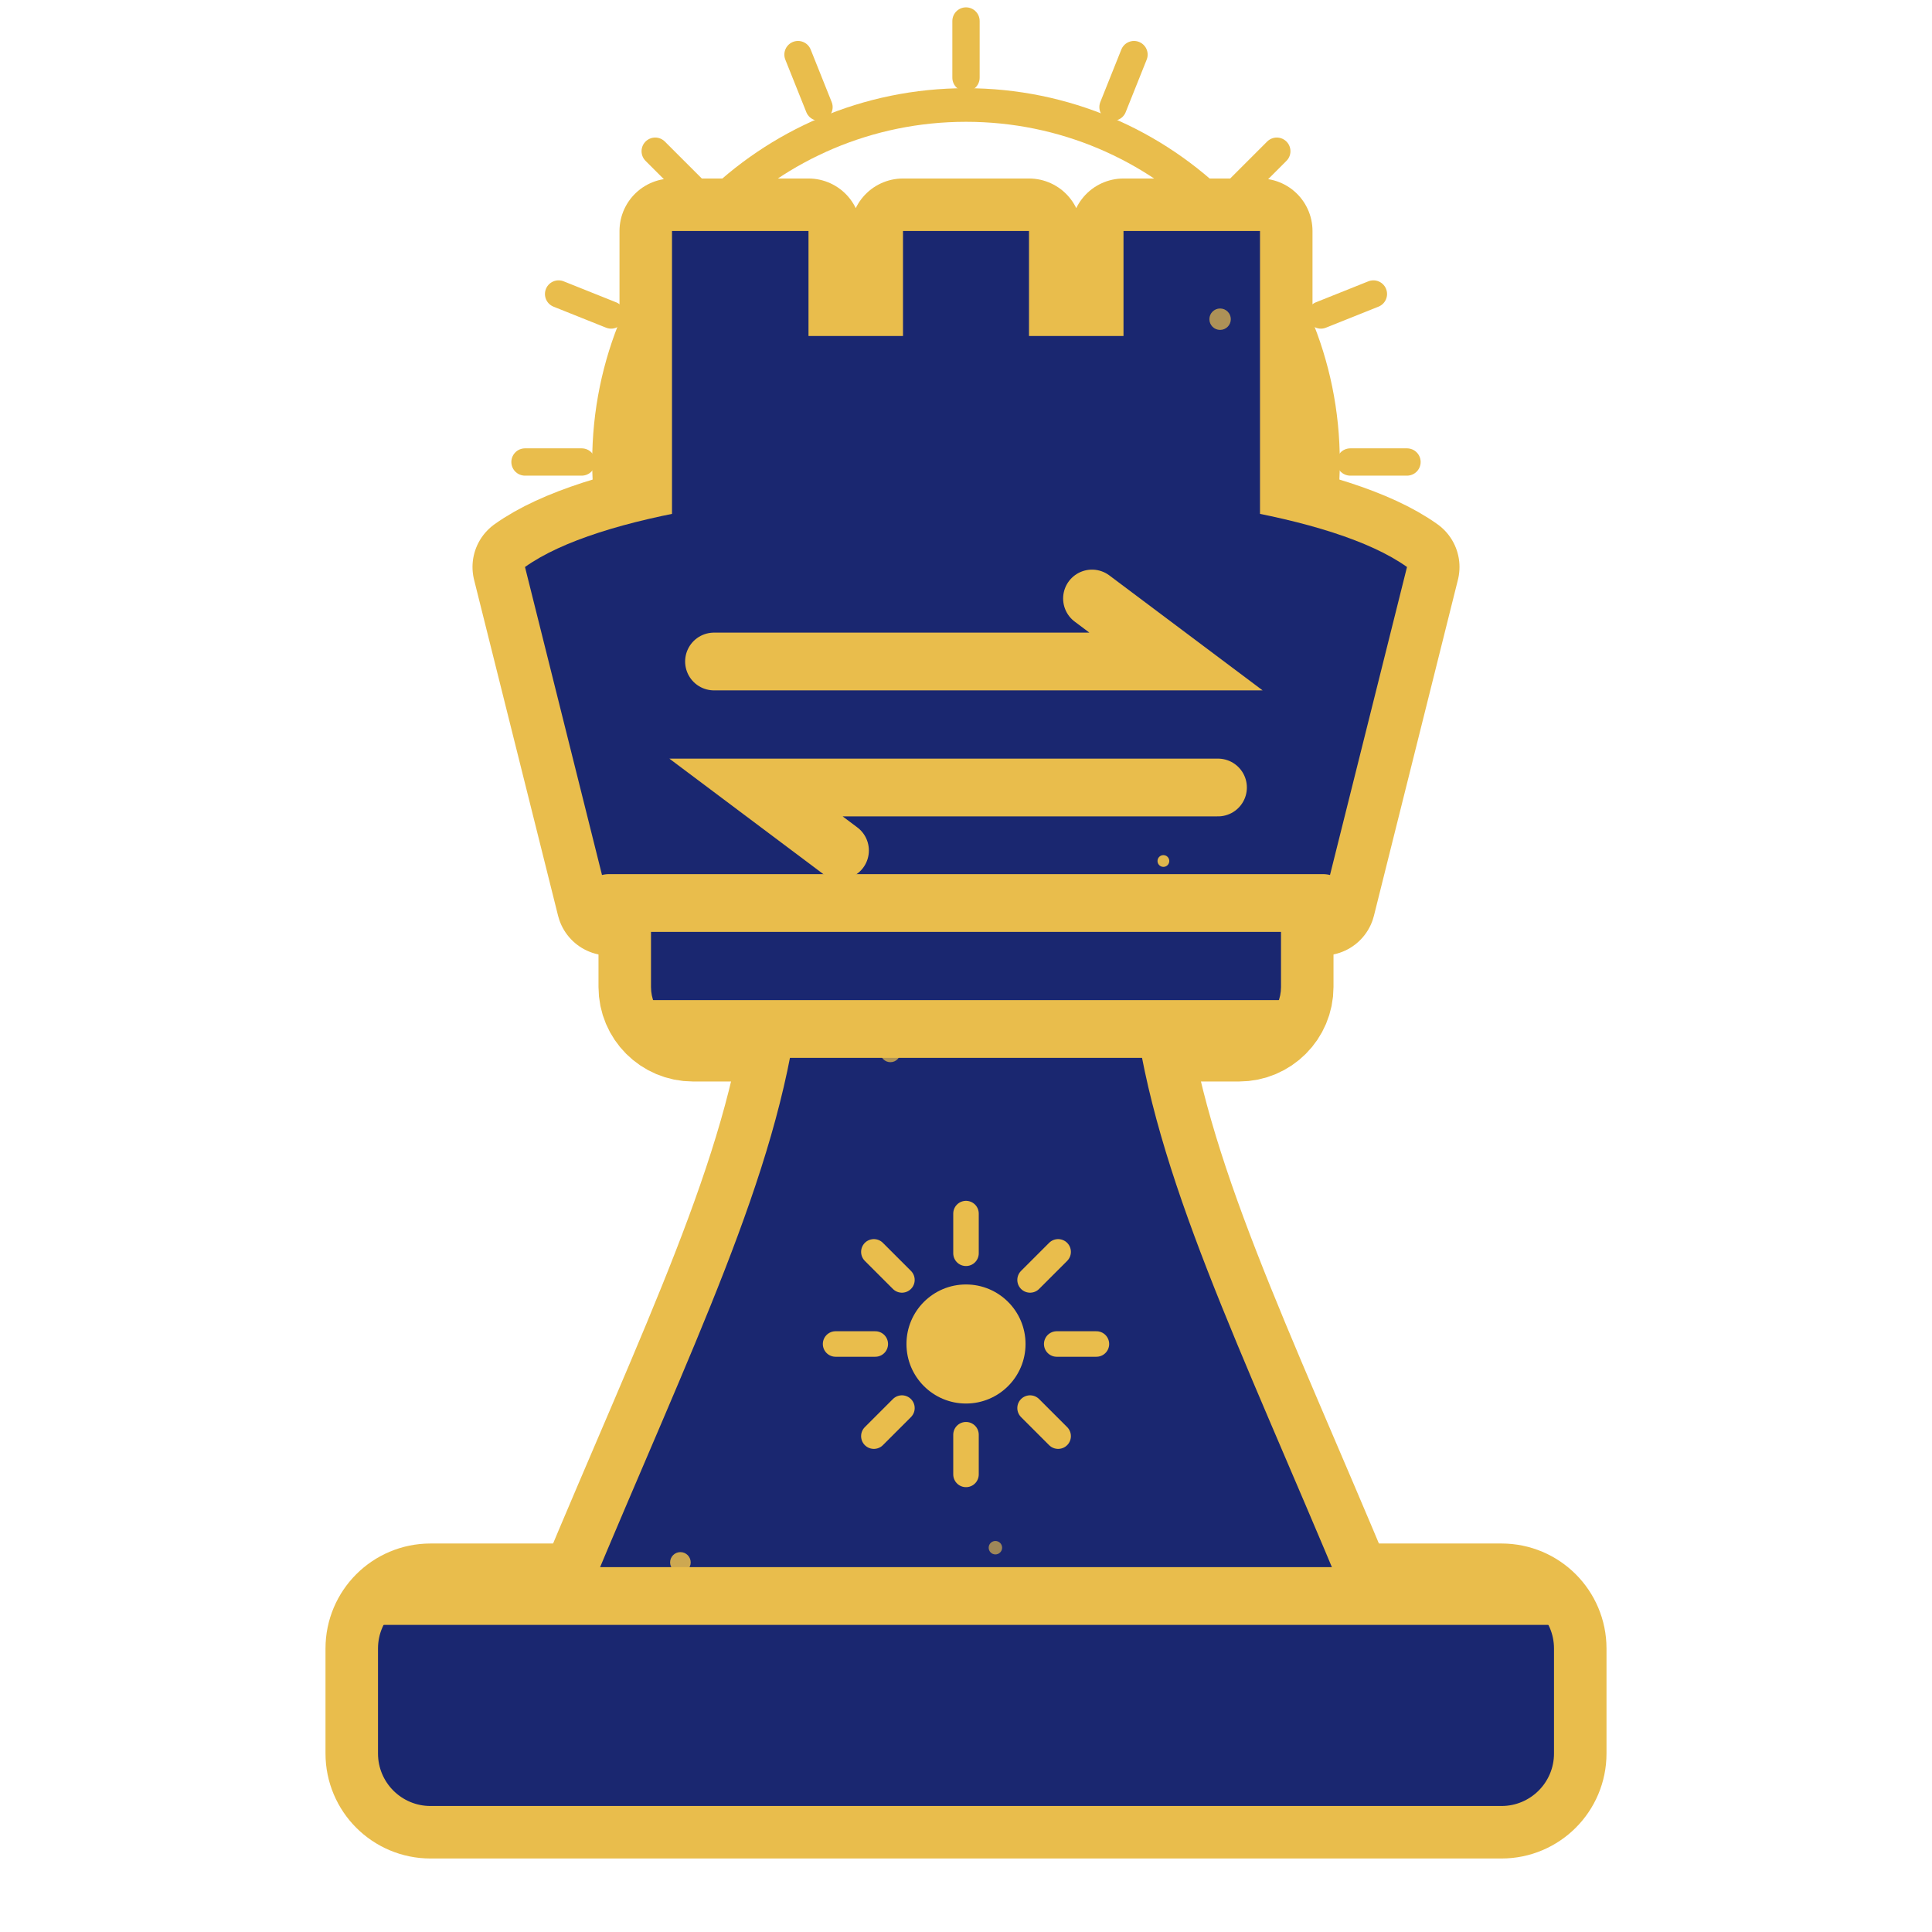
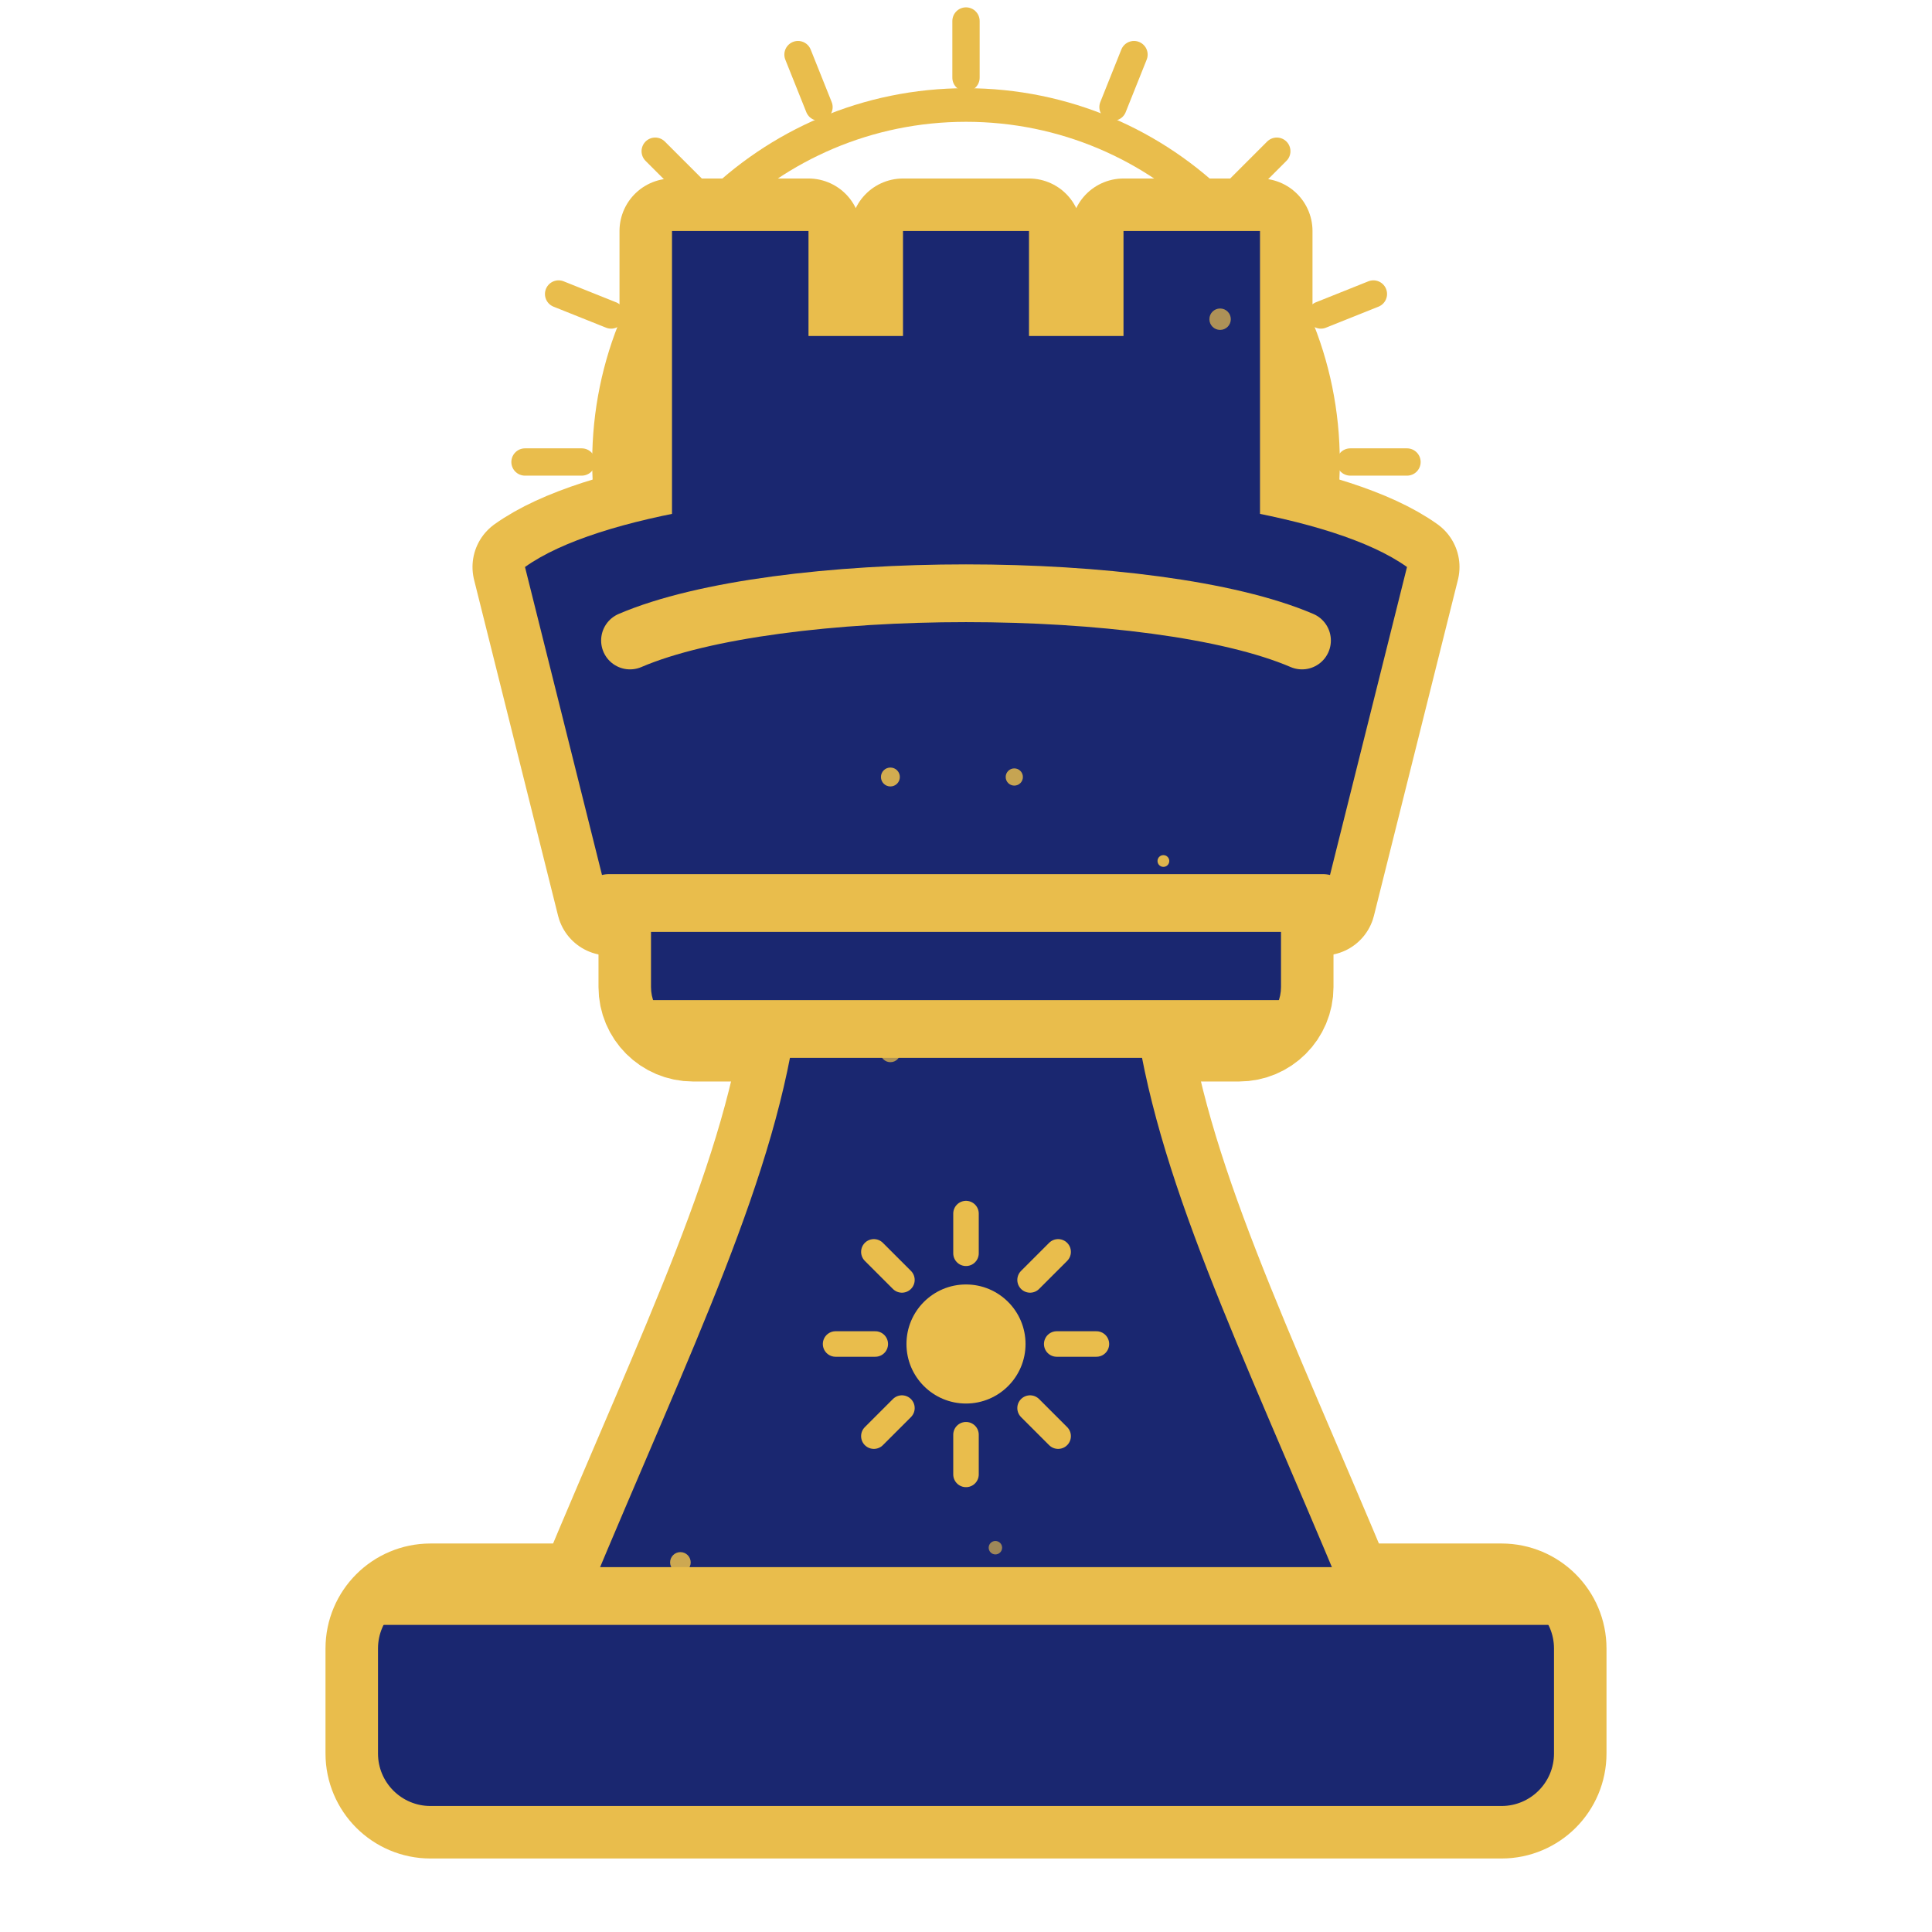
<svg xmlns="http://www.w3.org/2000/svg" viewBox="4 2 92 92">
  <defs>
    <clipPath id="hobSc">
      <rect x="22" y="78" width="56" height="10" rx="2.5" />
      <path d="M32 78 C37 66 41 58 42 50 H58 C59 58 63 66 68 78 Z" />
      <rect x="35" y="44" width="30" height="7" rx="2" />
      <path d="M33 45 L29 29 C36 24 64 24 71 29 L67 45 Z" />
      <path d="M36 28 V13 H42.5 V18 H47 V13 H53 V18 H57.5 V13 H64 V28 Z" />
    </clipPath>
  </defs>
  <circle cx="50" cy="24" r="17" fill="none" stroke="#e9bd4c" stroke-width="1.6" />
  <g stroke="#e9bd4c" stroke-width="1.3" stroke-linecap="round">
    <path d="M31.7 24.0 L29.0 24.0" />
    <path d="M33.1 17.0 L30.6 16.0" />
    <path d="M37.1 11.1 L35.2 9.2" />
    <path d="M43.0 7.1 L42.0 4.6" />
    <path d="M50.0 5.7 L50.0 3.0" />
    <path d="M57.0 7.1 L58.0 4.6" />
    <path d="M62.9 11.1 L64.8 9.2" />
    <path d="M66.9 17.0 L69.4 16.0" />
    <path d="M68.3 24.0 L71.0 24.0" />
  </g>
  <g fill="#e9bd4c" stroke="#e9bd4c" stroke-width="5.0" stroke-linejoin="round">
    <rect x="22" y="78" width="56" height="10" rx="2.5" />
    <path d="M32 78 C37 66 41 58 42 50 H58 C59 58 63 66 68 78 Z" />
    <rect x="35" y="44" width="30" height="7" rx="2" />
    <path d="M33 45 L29 29 C36 24 64 24 71 29 L67 45 Z" />
    <path d="M36 28 V13 H42.5 V18 H47 V13 H53 V18 H57.5 V13 H64 V28 Z" />
  </g>
  <g fill="#1a2770">
    <rect x="22" y="78" width="56" height="10" rx="2.5" />
    <path d="M32 78 C37 66 41 58 42 50 H58 C59 58 63 66 68 78 Z" />
    <rect x="35" y="44" width="30" height="7" rx="2" />
    <path d="M33 45 L29 29 C36 24 64 24 71 29 L67 45 Z" />
    <path d="M36 28 V13 H42.5 V18 H47 V13 H53 V18 H57.5 V13 H64 V28 Z" />
  </g>
  <g clip-path="url(#hobSc)">
    <circle cx="59.4" cy="43.0" r="0.28" fill="#e9bd4c" opacity="0.95" />
    <circle cx="46.4" cy="52.1" r="0.48" fill="#e9bd4c" opacity="0.72" />
    <circle cx="51.4" cy="75.7" r="0.32" fill="#e9bd4c" opacity="0.64" />
    <circle cx="62.1" cy="17.2" r="0.51" fill="#e9bd4c" opacity="0.71" />
    <circle cx="22.8" cy="19.2" r="0.31" fill="#e9bd4c" opacity="0.88" />
    <circle cx="36.4" cy="76.4" r="0.49" fill="#e9bd4c" opacity="0.86" />
    <circle cx="62.6" cy="58.5" r="0.35" fill="#e9bd4c" opacity="0.67" />
    <circle cx="46.4" cy="39.0" r="0.45" fill="#e9bd4c" opacity="0.89" />
    <circle cx="52.3" cy="39.0" r="0.41" fill="#e9bd4c" opacity="0.83" />
    <circle cx="30.7" cy="46.1" r="0.36" fill="#e9bd4c" opacity="0.64" />
    <g transform="translate(50 66) scale(1.35) translate(-50 -83)">
      <g stroke="#e9bd4c" stroke-width="0.9" stroke-linecap="round">
        <path d="M53.20 83.00 L54.60 83.00" />
        <path d="M52.26 85.26 L53.25 86.25" />
        <path d="M50.00 86.20 L50.00 87.60" />
        <path d="M47.74 85.26 L46.75 86.25" />
        <path d="M46.80 83.00 L45.40 83.00" />
        <path d="M47.74 80.74 L46.75 79.75" />
        <path d="M50.00 79.80 L50.00 78.40" />
        <path d="M52.26 80.74 L53.25 79.75" />
      </g>
      <circle cx="50" cy="83" r="2.1" fill="#e9bd4c" />
    </g>
  </g>
  <g fill="none" stroke="#e9bd4c" stroke-width="2.75" stroke-linecap="round">
    <path d="M22 78 H78" />
    <path d="M35 51 H65" />
    <path d="M33 45 H67" />
-     <path d="M38 33.5 H60 L56 30.5" />
-     <path d="M62 39.5 H40 L44 42.5" />
+     <path d="M34 32.5 C41 29.5 59 29.5 66 32.5" />
  </g>
</svg>
